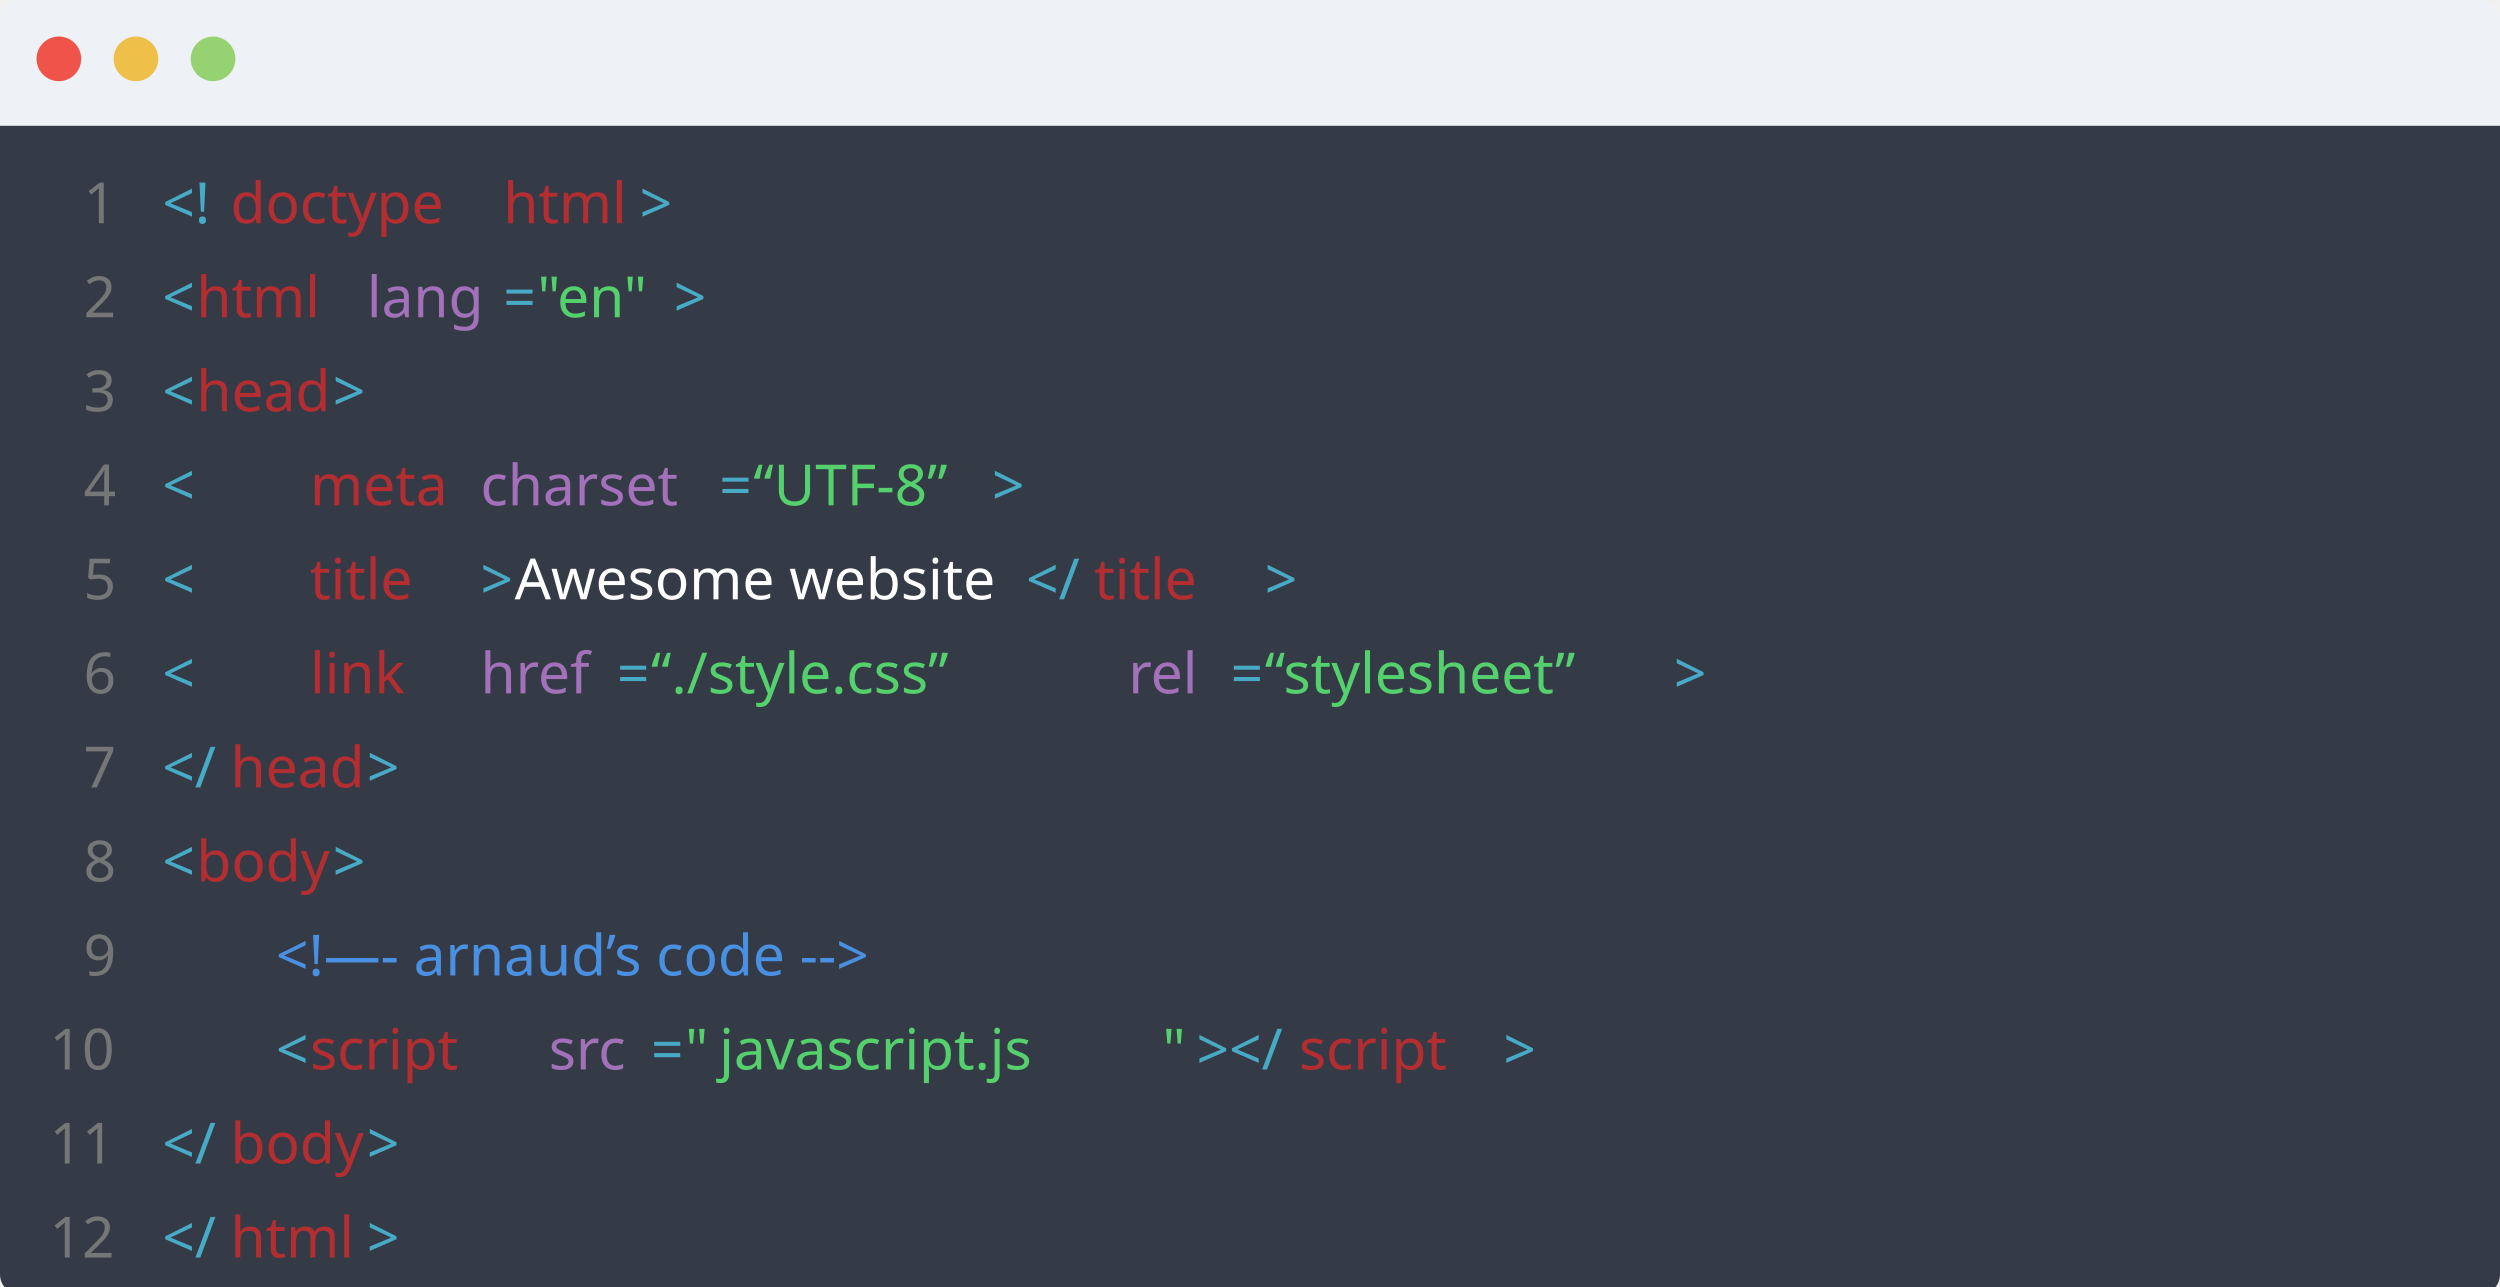
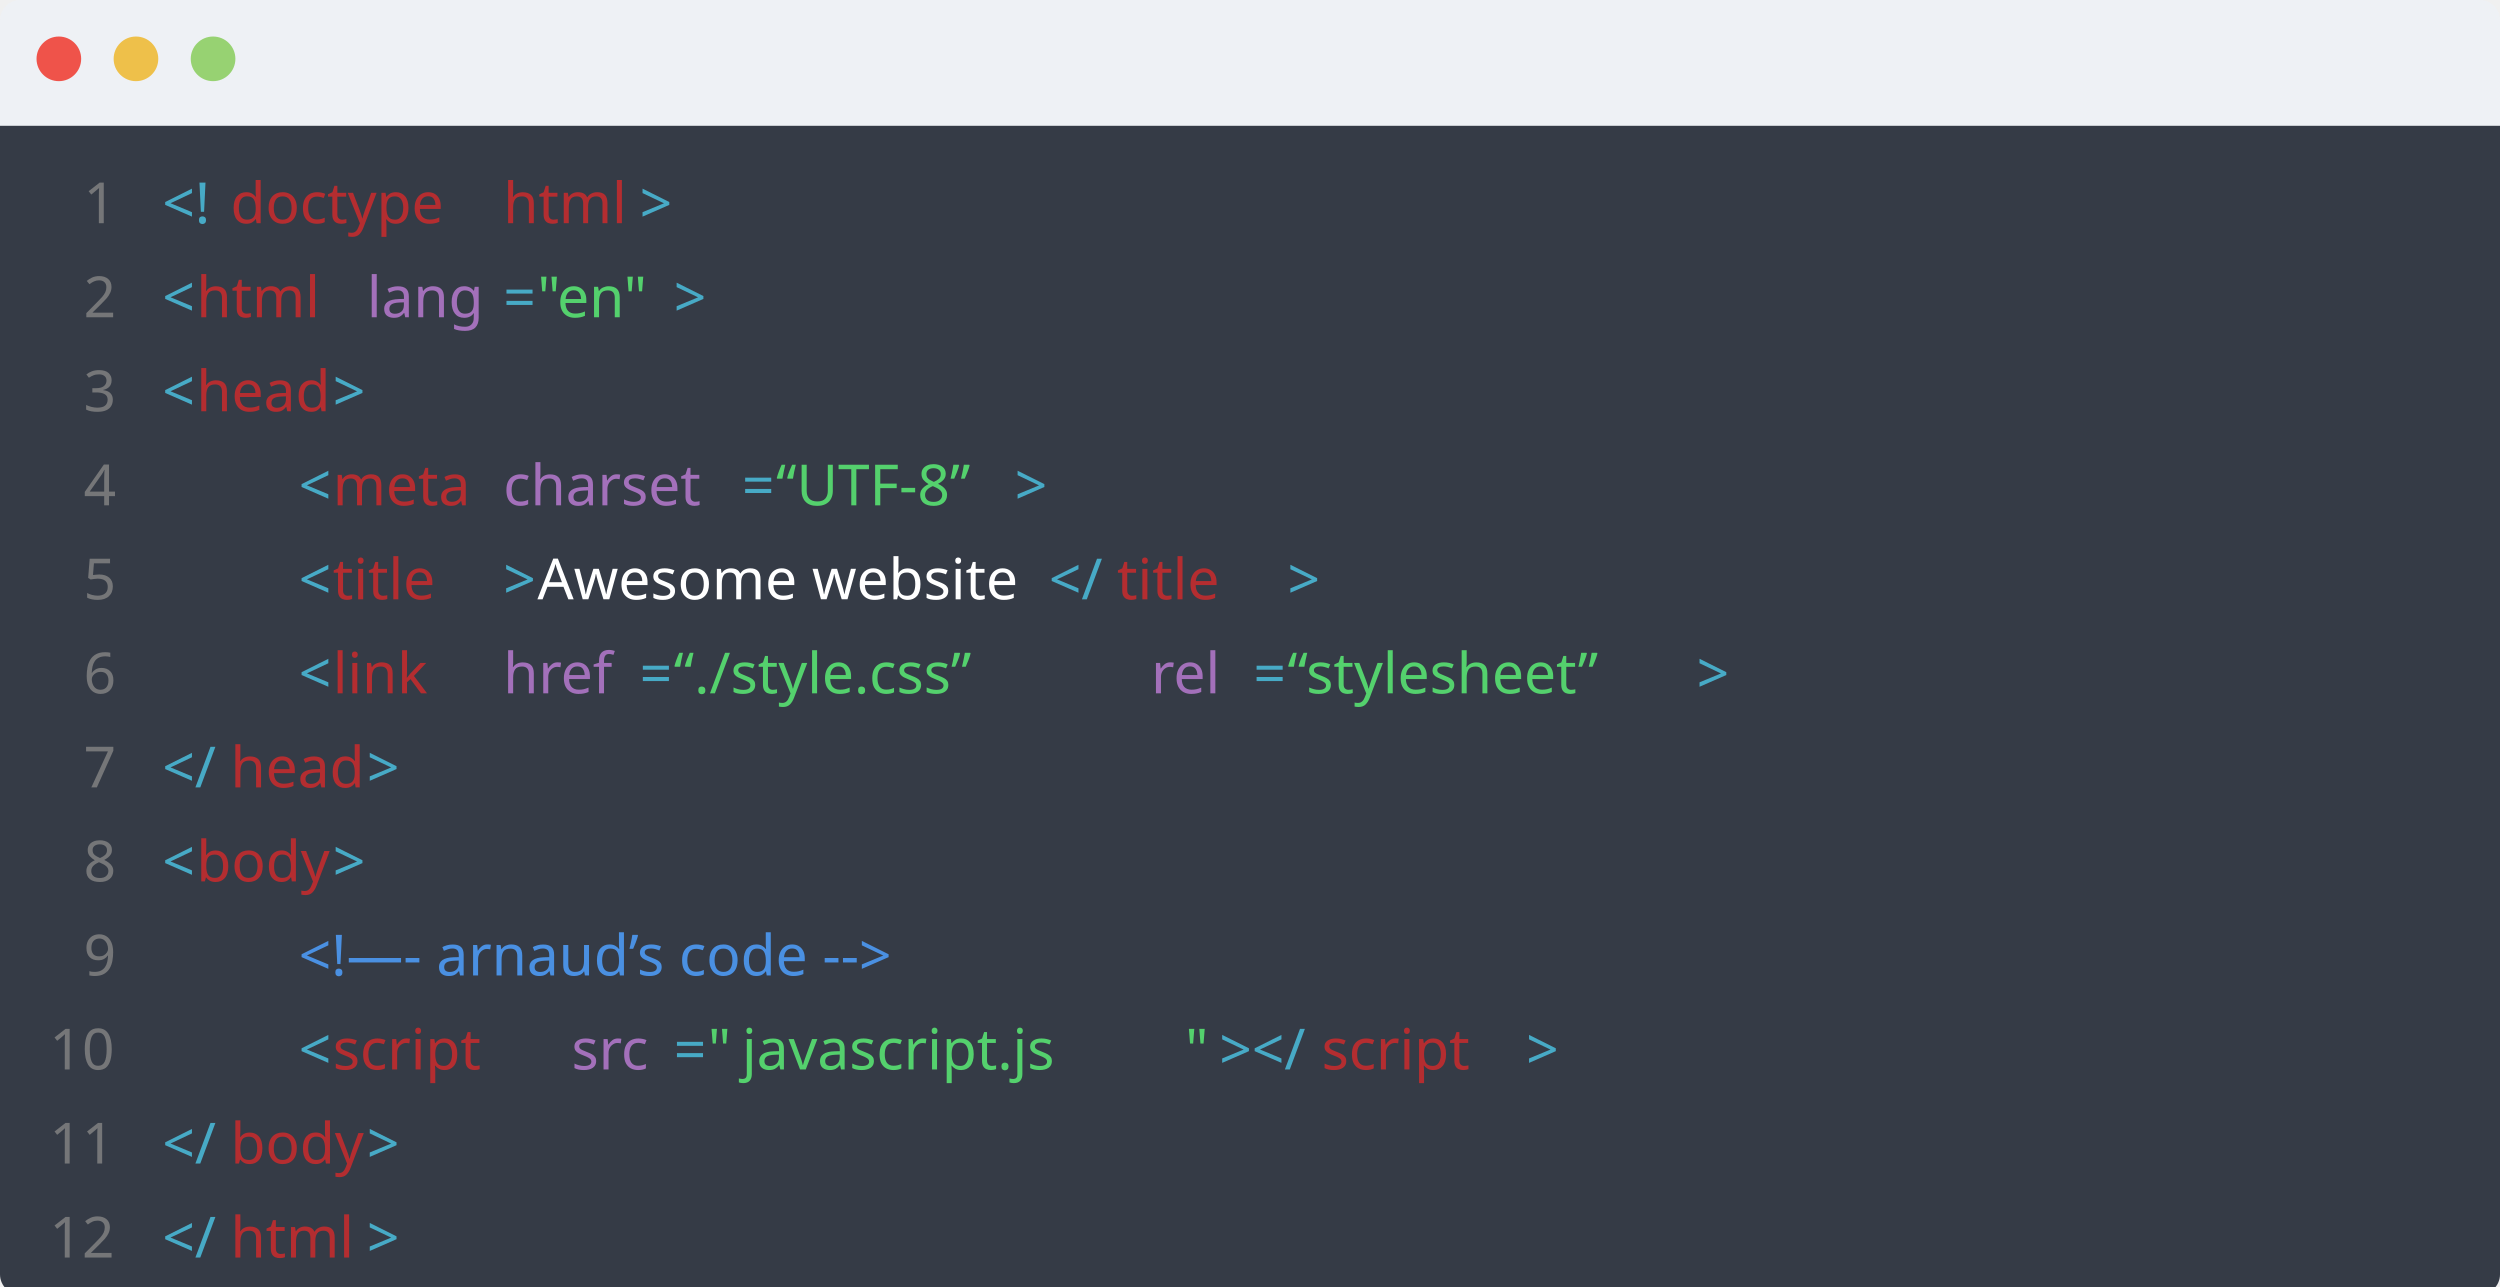
<svg xmlns="http://www.w3.org/2000/svg" width="616px" height="317px" viewBox="0 0 616 317" version="1.1">
  <defs />
  <g id="Page-1" stroke="none" stroke-width="1" fill="none" fill-rule="evenodd">
    <g id="Dark-Code-Editor-Window">
      <g id="editor">
        <g id="Base-+-Header">
          <rect id="Base" fill="#353B46" x="0" y="16" width="616" height="303" rx="5" />
          <g id="Header">
            <path d="M5.004,0 C2.24,0 0,2.229 0,4.998 L0,31 L616,31 L616,4.998 C616,2.238 613.769,0 610.996,0 L5.004,0 Z" id="Base" fill="#EEF1F5" />
            <g id="Options" transform="translate(9, 9)">
              <circle id="Icon" fill="#EF534A" cx="5.5" cy="5.5" r="5.5" />
              <circle id="Icon" fill="#EEC04A" cx="24.5" cy="5.5" r="5.5" />
              <circle id="Icon" fill="#97D272" cx="43.5" cy="5.5" r="5.5" />
            </g>
          </g>
        </g>
        <text id="Line-Numbers" opacity="0.8" font-family="Monaco" font-size="14" font-weight="normal" fill="#858585">
          <tspan x="20.599" y="55">1</tspan>
          <tspan x="20.599" y="78.169">2</tspan>
          <tspan x="20.599" y="101.338">3</tspan>
          <tspan x="20.599" y="124.507">4</tspan>
          <tspan x="20.599" y="147.676">5</tspan>
          <tspan x="20.599" y="170.845">6</tspan>
          <tspan x="20.599" y="194.014">7</tspan>
          <tspan x="20.599" y="217.183">8</tspan>
          <tspan x="20.599" y="240.352">9</tspan>
          <tspan x="12.197" y="263.521">10</tspan>
          <tspan x="12.197" y="286.689">11</tspan>
          <tspan x="12.197" y="309.858">12</tspan>
          <tspan x="29" y="333.027" />
        </text>
        <text id="&lt;!doctype-html&gt;" font-family="Monaco" font-size="14" font-weight="normal">
          <tspan x="40" y="55" fill="#47AAC6">&lt;!</tspan>
          <tspan x="56.803" y="55" fill="#B42D30">doctype</tspan>
          <tspan x="115.612" y="55" fill="#D0021C"> </tspan>
          <tspan x="124.014" y="55" fill="#B42D30">html</tspan>
          <tspan x="157.619" y="55" fill="#47AAC6">&gt;</tspan>
          <tspan x="40" y="78.169" fill="#47AAC6">&lt;</tspan>
          <tspan x="48.401" y="78.169" fill="#B42D30">html</tspan>
          <tspan x="82.007" y="78.169" fill="#47AAC6"> </tspan>
          <tspan x="90.408" y="78.169" fill="#A370BA">lang</tspan>
          <tspan x="124.014" y="78.169" fill="#47AAC6">=</tspan>
          <tspan x="132.415" y="78.169" fill="#54D16D">"en"</tspan>
          <tspan x="166.021" y="78.169" fill="#47AAC6">&gt;</tspan>
          <tspan x="40" y="101.338" fill="#47AAC6">&lt;</tspan>
          <tspan x="48.401" y="101.338" fill="#B42D30">head</tspan>
          <tspan x="82.007" y="101.338" fill="#47AAC6">&gt;</tspan>
-           <tspan x="40" y="124.507" fill="#47AAC6">	&lt;</tspan>
-           <tspan x="76.401" y="124.507" fill="#B42D30">meta</tspan>
-           <tspan x="110.007" y="124.507" fill="#47AAC6"> </tspan>
-           <tspan x="118.408" y="124.507" fill="#A370BA">charset</tspan>
-           <tspan x="177.218" y="124.507" fill="#47AAC6">=</tspan>
-           <tspan x="185.619" y="124.507" fill="#54D16D">“UTF-8”</tspan>
-           <tspan x="244.429" y="124.507" fill="#47AAC6">&gt;</tspan>
-           <tspan x="40" y="147.676" fill="#47AAC6">	&lt;</tspan>
-           <tspan x="76.401" y="147.676" fill="#B42D30">title</tspan>
-           <tspan x="118.408" y="147.676" fill="#47AAC6">&gt;</tspan>
-           <tspan x="126.81" y="147.676" fill="#FFFFFF">Awesome website</tspan>
-           <tspan x="252.83" y="147.676" fill="#47AAC6">&lt;/</tspan>
-           <tspan x="269.633" y="147.676" fill="#B42D30">title</tspan>
-           <tspan x="311.64" y="147.676" fill="#47AAC6">&gt;</tspan>
-           <tspan x="40" y="170.845" fill="#47AAC6">	&lt;</tspan>
-           <tspan x="76.401" y="170.845" fill="#B42D30">link</tspan>
-           <tspan x="110.007" y="170.845" fill="#47AAC6"> </tspan>
-           <tspan x="118.408" y="170.845" fill="#A370BA">href</tspan>
-           <tspan x="152.014" y="170.845" fill="#47AAC6">=</tspan>
-           <tspan x="160.415" y="170.845" fill="#54D16D">“./style.css”</tspan>
-           <tspan x="269.633" y="170.845" fill="#47AAC6"> </tspan>
-           <tspan x="278.034" y="170.845" fill="#A370BA">rel</tspan>
-           <tspan x="303.238" y="170.845" fill="#47AAC6">=</tspan>
-           <tspan x="311.64" y="170.845" fill="#54D16D">“stylesheet”</tspan>
-           <tspan x="412.456" y="170.845" fill="#47AAC6">&gt;</tspan>
+           <tspan x="73.605" y="124.507" fill="#47AAC6">&lt;</tspan>
+           <tspan x="82.007" y="124.507" fill="#B42D30">meta</tspan>
+           <tspan x="115.612" y="124.507" fill="#47AAC6"> </tspan>
+           <tspan x="124.014" y="124.507" fill="#A370BA">charset</tspan>
+           <tspan x="182.823" y="124.507" fill="#47AAC6">=</tspan>
+           <tspan x="191.225" y="124.507" fill="#54D16D">“UTF-8”</tspan>
+           <tspan x="250.034" y="124.507" fill="#47AAC6">&gt;</tspan>
+           <tspan x="73.605" y="147.676" fill="#47AAC6">&lt;</tspan>
+           <tspan x="82.007" y="147.676" fill="#B42D30">title</tspan>
+           <tspan x="124.014" y="147.676" fill="#47AAC6">&gt;</tspan>
+           <tspan x="132.415" y="147.676" fill="#FFFFFF">Awesome website</tspan>
+           <tspan x="258.436" y="147.676" fill="#47AAC6">&lt;/</tspan>
+           <tspan x="275.238" y="147.676" fill="#B42D30">title</tspan>
+           <tspan x="317.245" y="147.676" fill="#47AAC6">&gt;</tspan>
+           <tspan x="73.605" y="170.845" fill="#47AAC6">&lt;</tspan>
+           <tspan x="82.007" y="170.845" fill="#B42D30">link</tspan>
+           <tspan x="115.612" y="170.845" fill="#47AAC6"> </tspan>
+           <tspan x="124.014" y="170.845" fill="#A370BA">href</tspan>
+           <tspan x="157.619" y="170.845" fill="#47AAC6">=</tspan>
+           <tspan x="166.021" y="170.845" fill="#54D16D">“./style.css”</tspan>
+           <tspan x="275.238" y="170.845" fill="#47AAC6"> </tspan>
+           <tspan x="283.64" y="170.845" fill="#A370BA">rel</tspan>
+           <tspan x="308.844" y="170.845" fill="#47AAC6">=</tspan>
+           <tspan x="317.245" y="170.845" fill="#54D16D">“stylesheet”</tspan>
+           <tspan x="418.062" y="170.845" fill="#47AAC6">&gt;</tspan>
          <tspan x="40" y="194.014" fill="#47AAC6">&lt;/</tspan>
          <tspan x="56.803" y="194.014" fill="#B42D30">head</tspan>
          <tspan x="90.408" y="194.014" fill="#47AAC6">&gt;</tspan>
          <tspan x="40" y="217.183" fill="#47AAC6">&lt;</tspan>
          <tspan x="48.401" y="217.183" fill="#B42D30">body</tspan>
          <tspan x="82.007" y="217.183" fill="#47AAC6">&gt;</tspan>
-           <tspan x="40" y="240.352" fill="#47AAC6">	</tspan>
-           <tspan x="68" y="240.352" fill="#4A90E2">&lt;!—- arnaud’s code --&gt;</tspan>
-           <tspan x="252.83" y="240.352" fill="#47AAC6" />
-           <tspan x="40" y="263.521" fill="#47AAC6">	</tspan>
-           <tspan x="68" y="263.521" fill="#47AAC6">&lt;</tspan>
-           <tspan x="76.401" y="263.521" fill="#B42D30">script</tspan>
-           <tspan x="126.81" y="263.521" fill="#47AAC6"> </tspan>
-           <tspan x="135.211" y="263.521" fill="#A370BA">src</tspan>
-           <tspan x="160.415" y="263.521" fill="#47AAC6">=</tspan>
-           <tspan x="168.816" y="263.521" fill="#54D16D">"</tspan>
-           <tspan x="177.218" y="263.521" fill="#54D16D">javascript.js</tspan>
-           <tspan x="286.436" y="263.521" fill="#54D16D">"</tspan>
-           <tspan x="294.837" y="263.521" fill="#47AAC6">&gt;&lt;/</tspan>
-           <tspan x="320.041" y="263.521" fill="#B42D30">script</tspan>
-           <tspan x="370.449" y="263.521" fill="#47AAC6">&gt;</tspan>
-           <tspan x="378.851" y="263.521" fill="#47AAC6" />
+           <tspan x="40" y="240.352" fill="#47AAC6">    </tspan>
+           <tspan x="73.605" y="240.352" fill="#4A90E2">&lt;!—- arnaud’s code --&gt;</tspan>
+           <tspan x="258.436" y="240.352" fill="#47AAC6" />
+           <tspan x="40" y="263.521" fill="#47AAC6">    </tspan>
+           <tspan x="73.605" y="263.521" fill="#47AAC6">&lt;</tspan>
+           <tspan x="82.007" y="263.521" fill="#B42D30">script</tspan>
+           <tspan x="132.415" y="263.521" fill="#47AAC6"> </tspan>
+           <tspan x="140.816" y="263.521" fill="#A370BA">src</tspan>
+           <tspan x="166.021" y="263.521" fill="#47AAC6">=</tspan>
+           <tspan x="174.422" y="263.521" fill="#54D16D">"</tspan>
+           <tspan x="182.823" y="263.521" fill="#54D16D">javascript.js</tspan>
+           <tspan x="292.041" y="263.521" fill="#54D16D">"</tspan>
+           <tspan x="300.442" y="263.521" fill="#47AAC6">&gt;&lt;/</tspan>
+           <tspan x="325.646" y="263.521" fill="#B42D30">script</tspan>
+           <tspan x="376.055" y="263.521" fill="#47AAC6">&gt;</tspan>
+           <tspan x="384.456" y="263.521" fill="#47AAC6" />
          <tspan x="40" y="286.689" fill="#47AAC6">&lt;/</tspan>
          <tspan x="56.803" y="286.689" fill="#B42D30">body</tspan>
          <tspan x="90.408" y="286.689" fill="#47AAC6">&gt;</tspan>
          <tspan x="40" y="309.858" fill="#47AAC6">&lt;/</tspan>
          <tspan x="56.803" y="309.858" fill="#B42D30">html</tspan>
          <tspan x="90.408" y="309.858" fill="#47AAC6">&gt;</tspan>
        </text>
      </g>
    </g>
  </g>
</svg>
